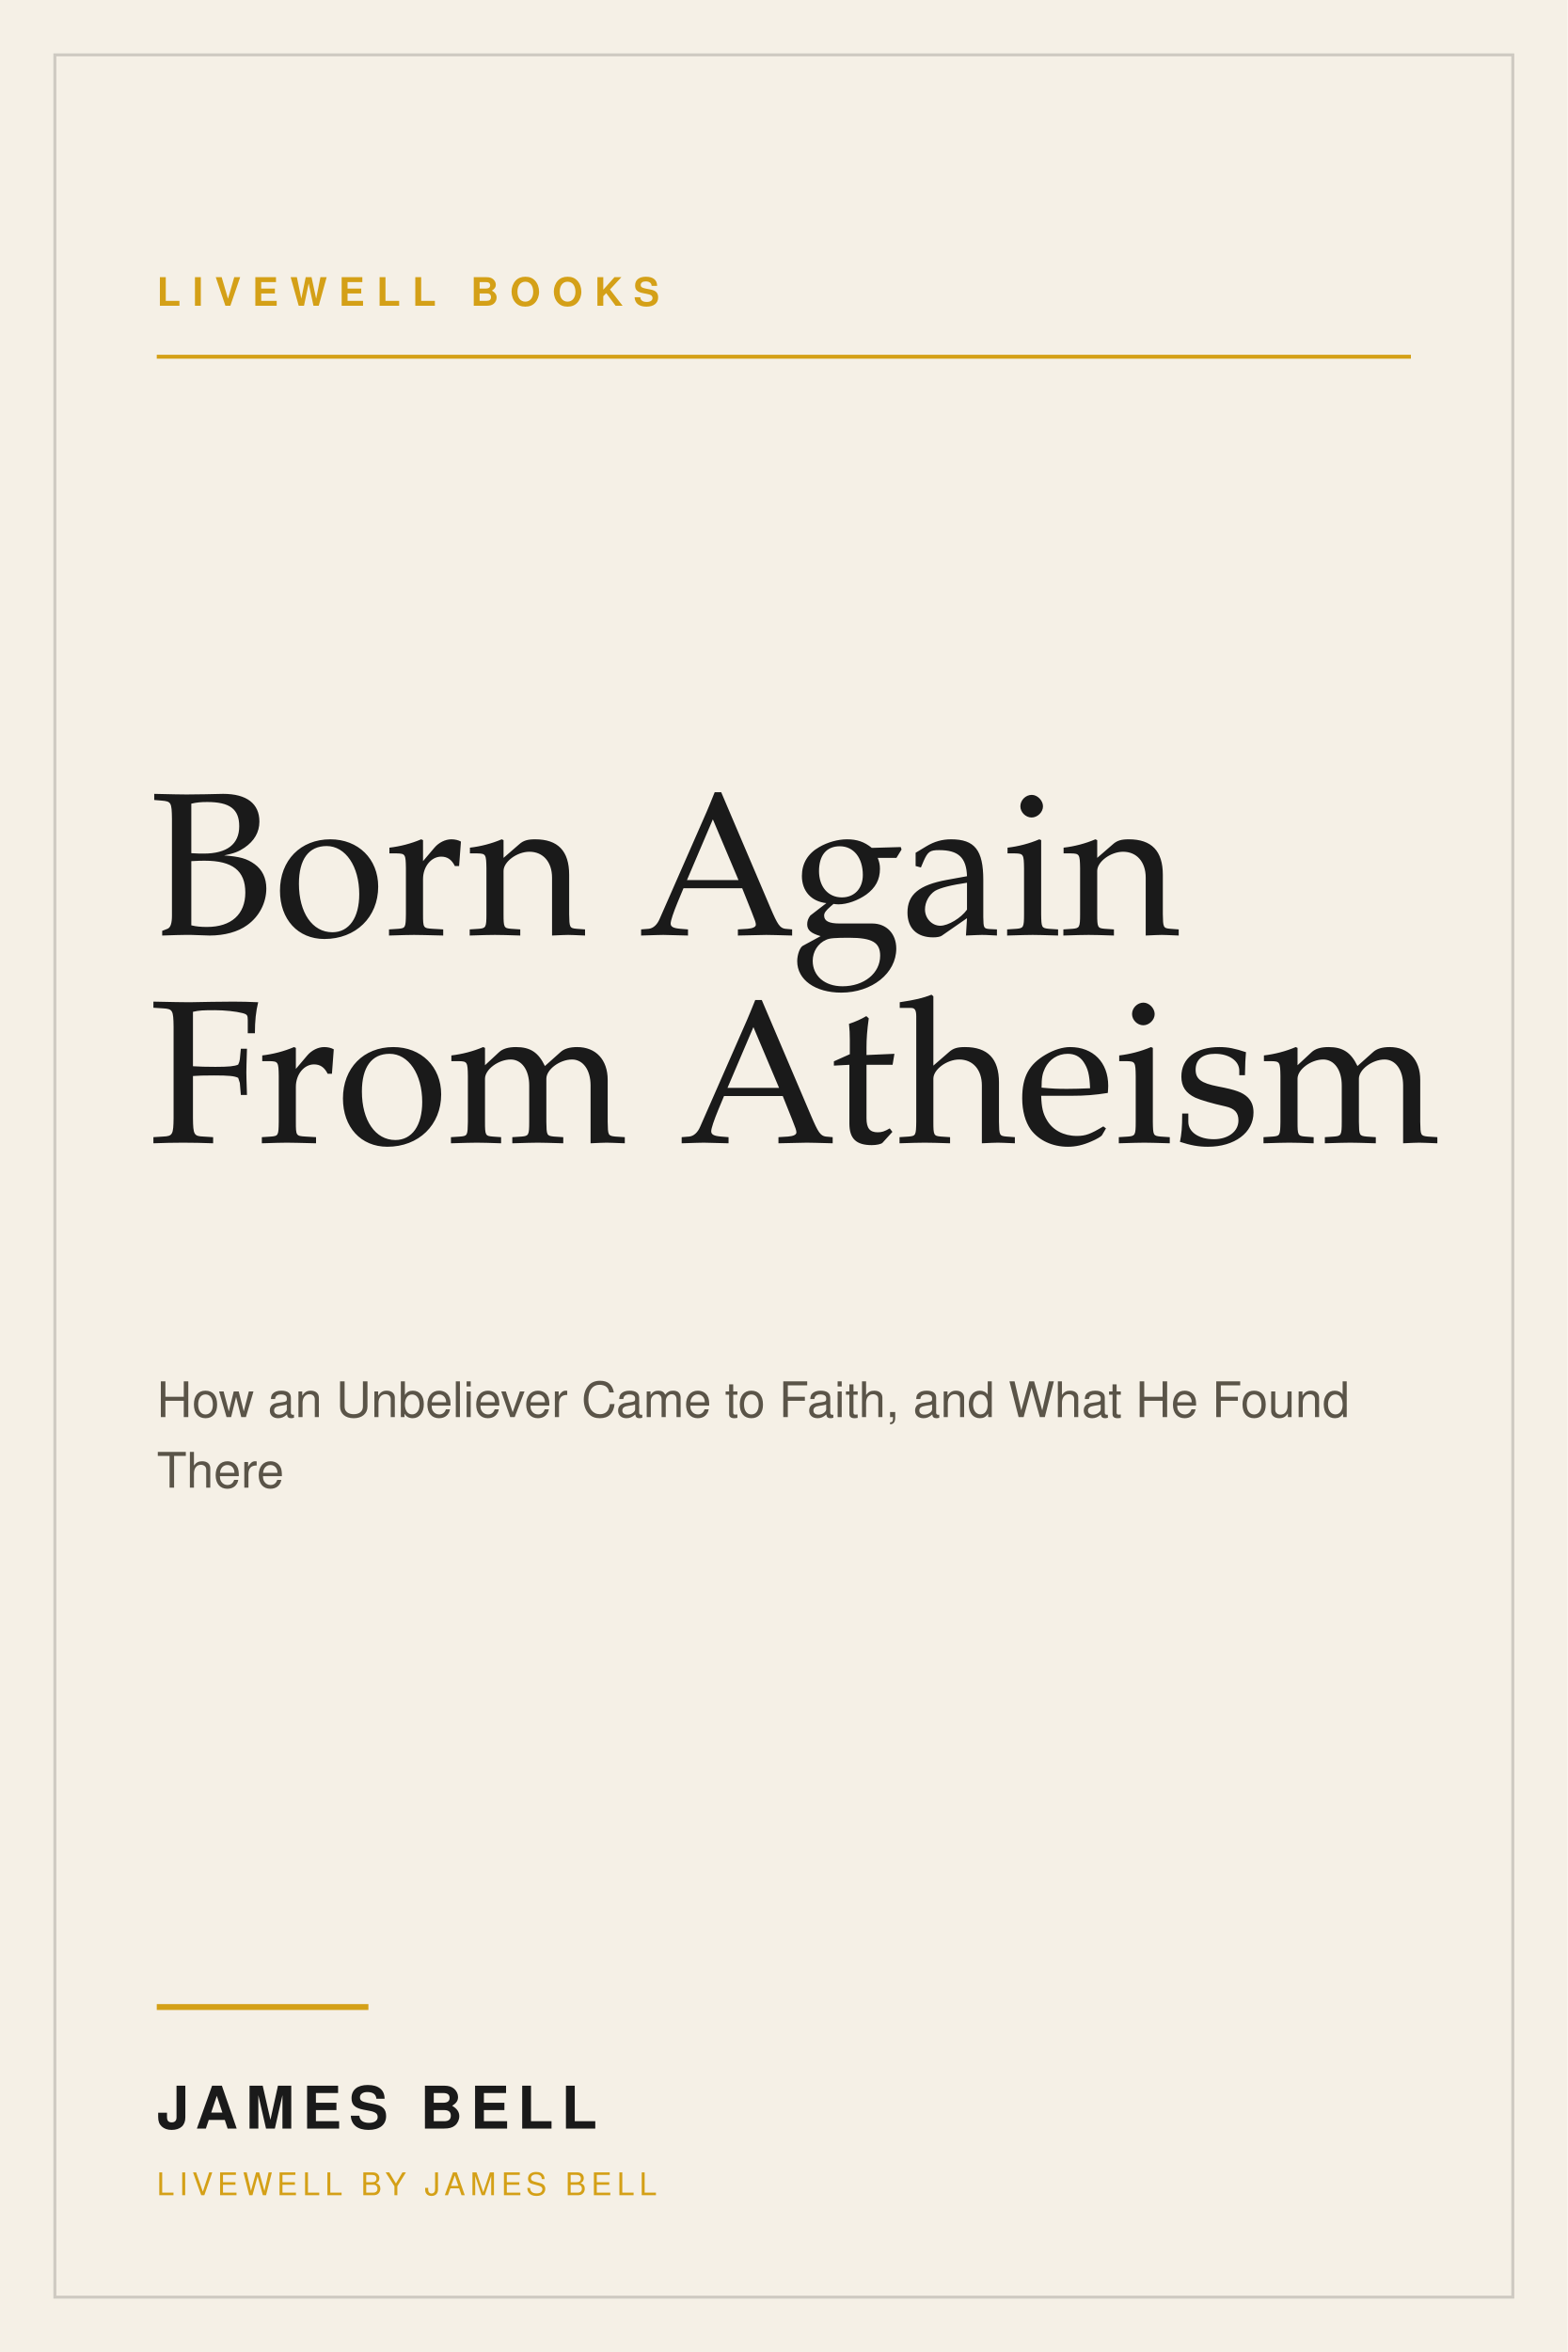
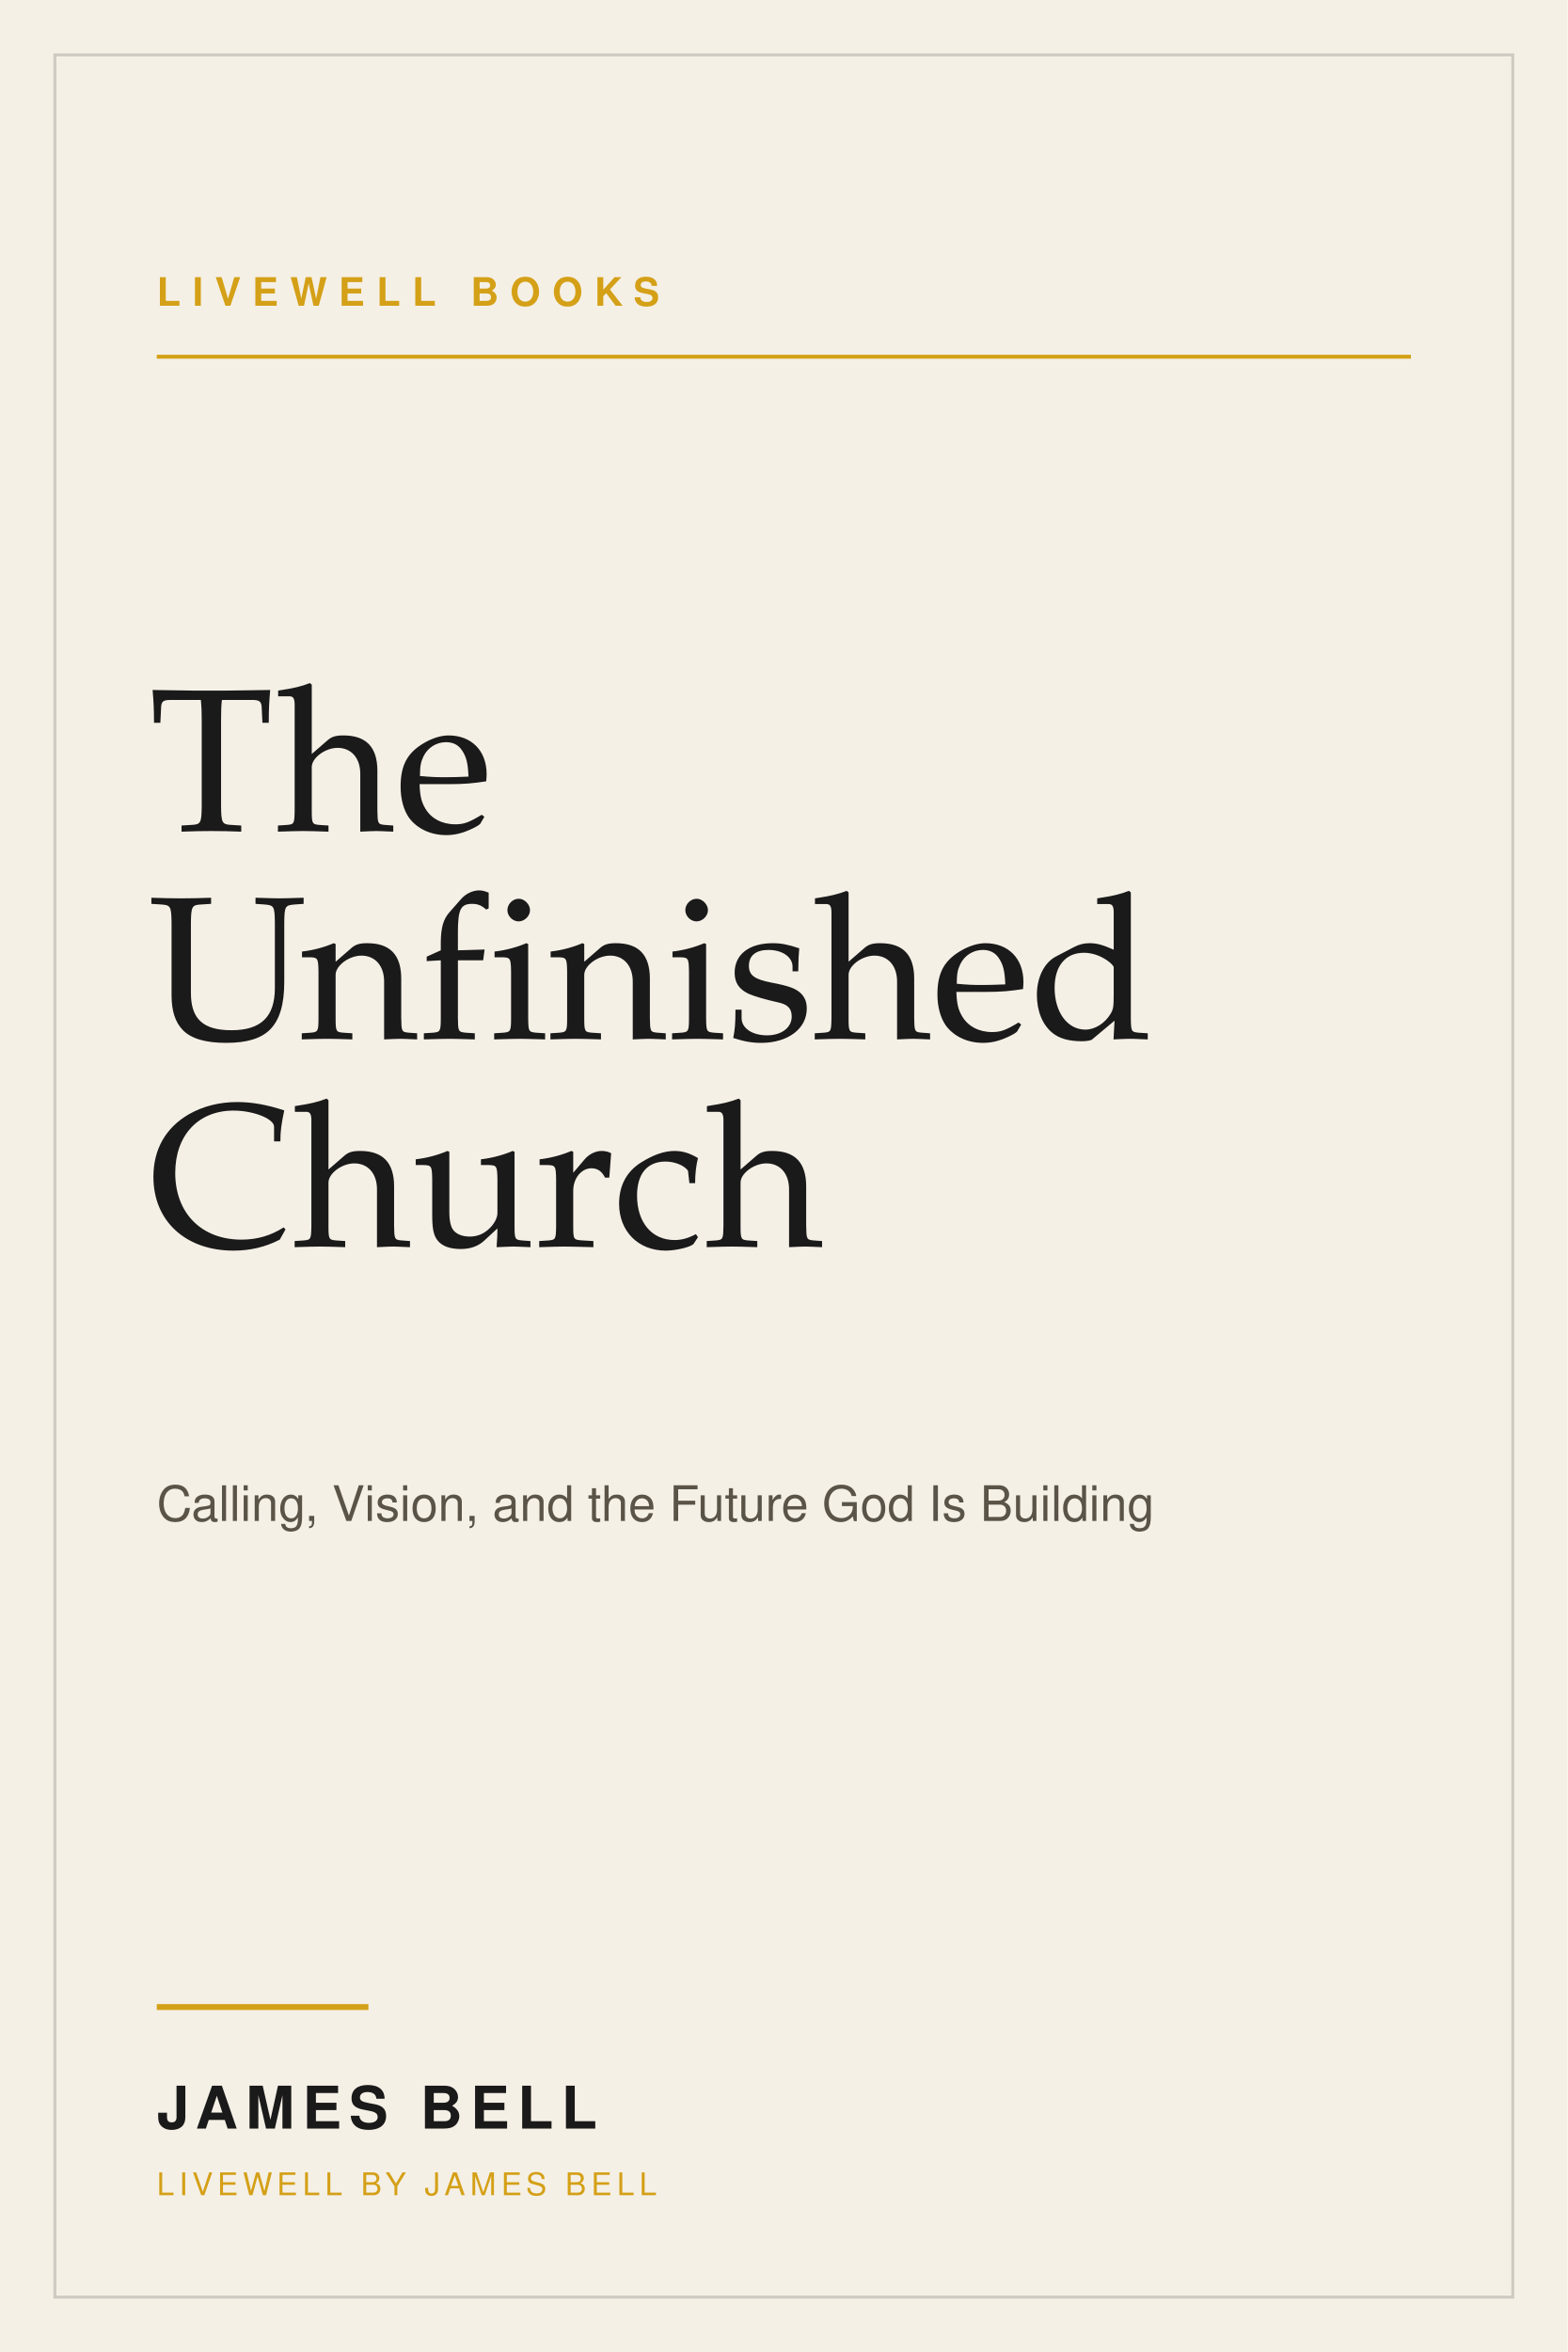
- <svg xmlns="http://www.w3.org/2000/svg" width="800" height="1200" viewBox="0 0 800 1200" role="img" aria-label="Born Again From Atheism by James Bell">
+ <svg xmlns="http://www.w3.org/2000/svg" width="800" height="1200" viewBox="0 0 800 1200" role="img" aria-label="The Unfinished Church by James Bell">
  <rect width="800" height="1200" fill="#F5F0E6" />
  <rect x="28" y="28" width="744" height="1144" fill="none" stroke="#1A1A1A" stroke-width="1.5" opacity="0.18" />
  <text x="80" y="156" font-family="Helvetica, Arial, sans-serif" font-size="20" letter-spacing="6" font-weight="700" fill="#D4A017">LIVEWELL BOOKS</text>
  <line x1="80" y1="182" x2="720" y2="182" stroke="#D4A017" stroke-width="2" />
-   <text x="76" y="477" font-family="Palatino, 'Palatino Linotype', Georgia, serif" font-size="104" font-weight="400" fill="#1A1A1A">Born Again</text>
-   <text x="76" y="583" font-family="Palatino, 'Palatino Linotype', Georgia, serif" font-size="104" font-weight="400" fill="#1A1A1A">From Atheism</text>
-   <text x="80" y="723" font-family="Helvetica, Arial, sans-serif" font-size="25" fill="#5A5448">How an Unbeliever Came to Faith, and What He Found</text>
-   <text x="80" y="759" font-family="Helvetica, Arial, sans-serif" font-size="25" fill="#5A5448">There</text>
+   <text x="76" y="424" font-family="Palatino, 'Palatino Linotype', Georgia, serif" font-size="104" font-weight="400" fill="#1A1A1A">The</text>
+   <text x="76" y="530" font-family="Palatino, 'Palatino Linotype', Georgia, serif" font-size="104" font-weight="400" fill="#1A1A1A">Unfinished</text>
+   <text x="76" y="636" font-family="Palatino, 'Palatino Linotype', Georgia, serif" font-size="104" font-weight="400" fill="#1A1A1A">Church</text>
+   <text x="80" y="776" font-family="Helvetica, Arial, sans-serif" font-size="25" fill="#5A5448">Calling, Vision, and the Future God Is Building</text>
  <line x1="80" y1="1024" x2="188" y2="1024" stroke="#D4A017" stroke-width="3" />
  <text x="80" y="1086" font-family="Helvetica, Arial, sans-serif" font-size="30" letter-spacing="4" font-weight="700" fill="#1A1A1A">JAMES BELL</text>
  <text x="80" y="1120" font-family="Helvetica, Arial, sans-serif" font-size="16" letter-spacing="2.5" fill="#D4A017">LIVEWELL BY JAMES BELL</text>
</svg>
